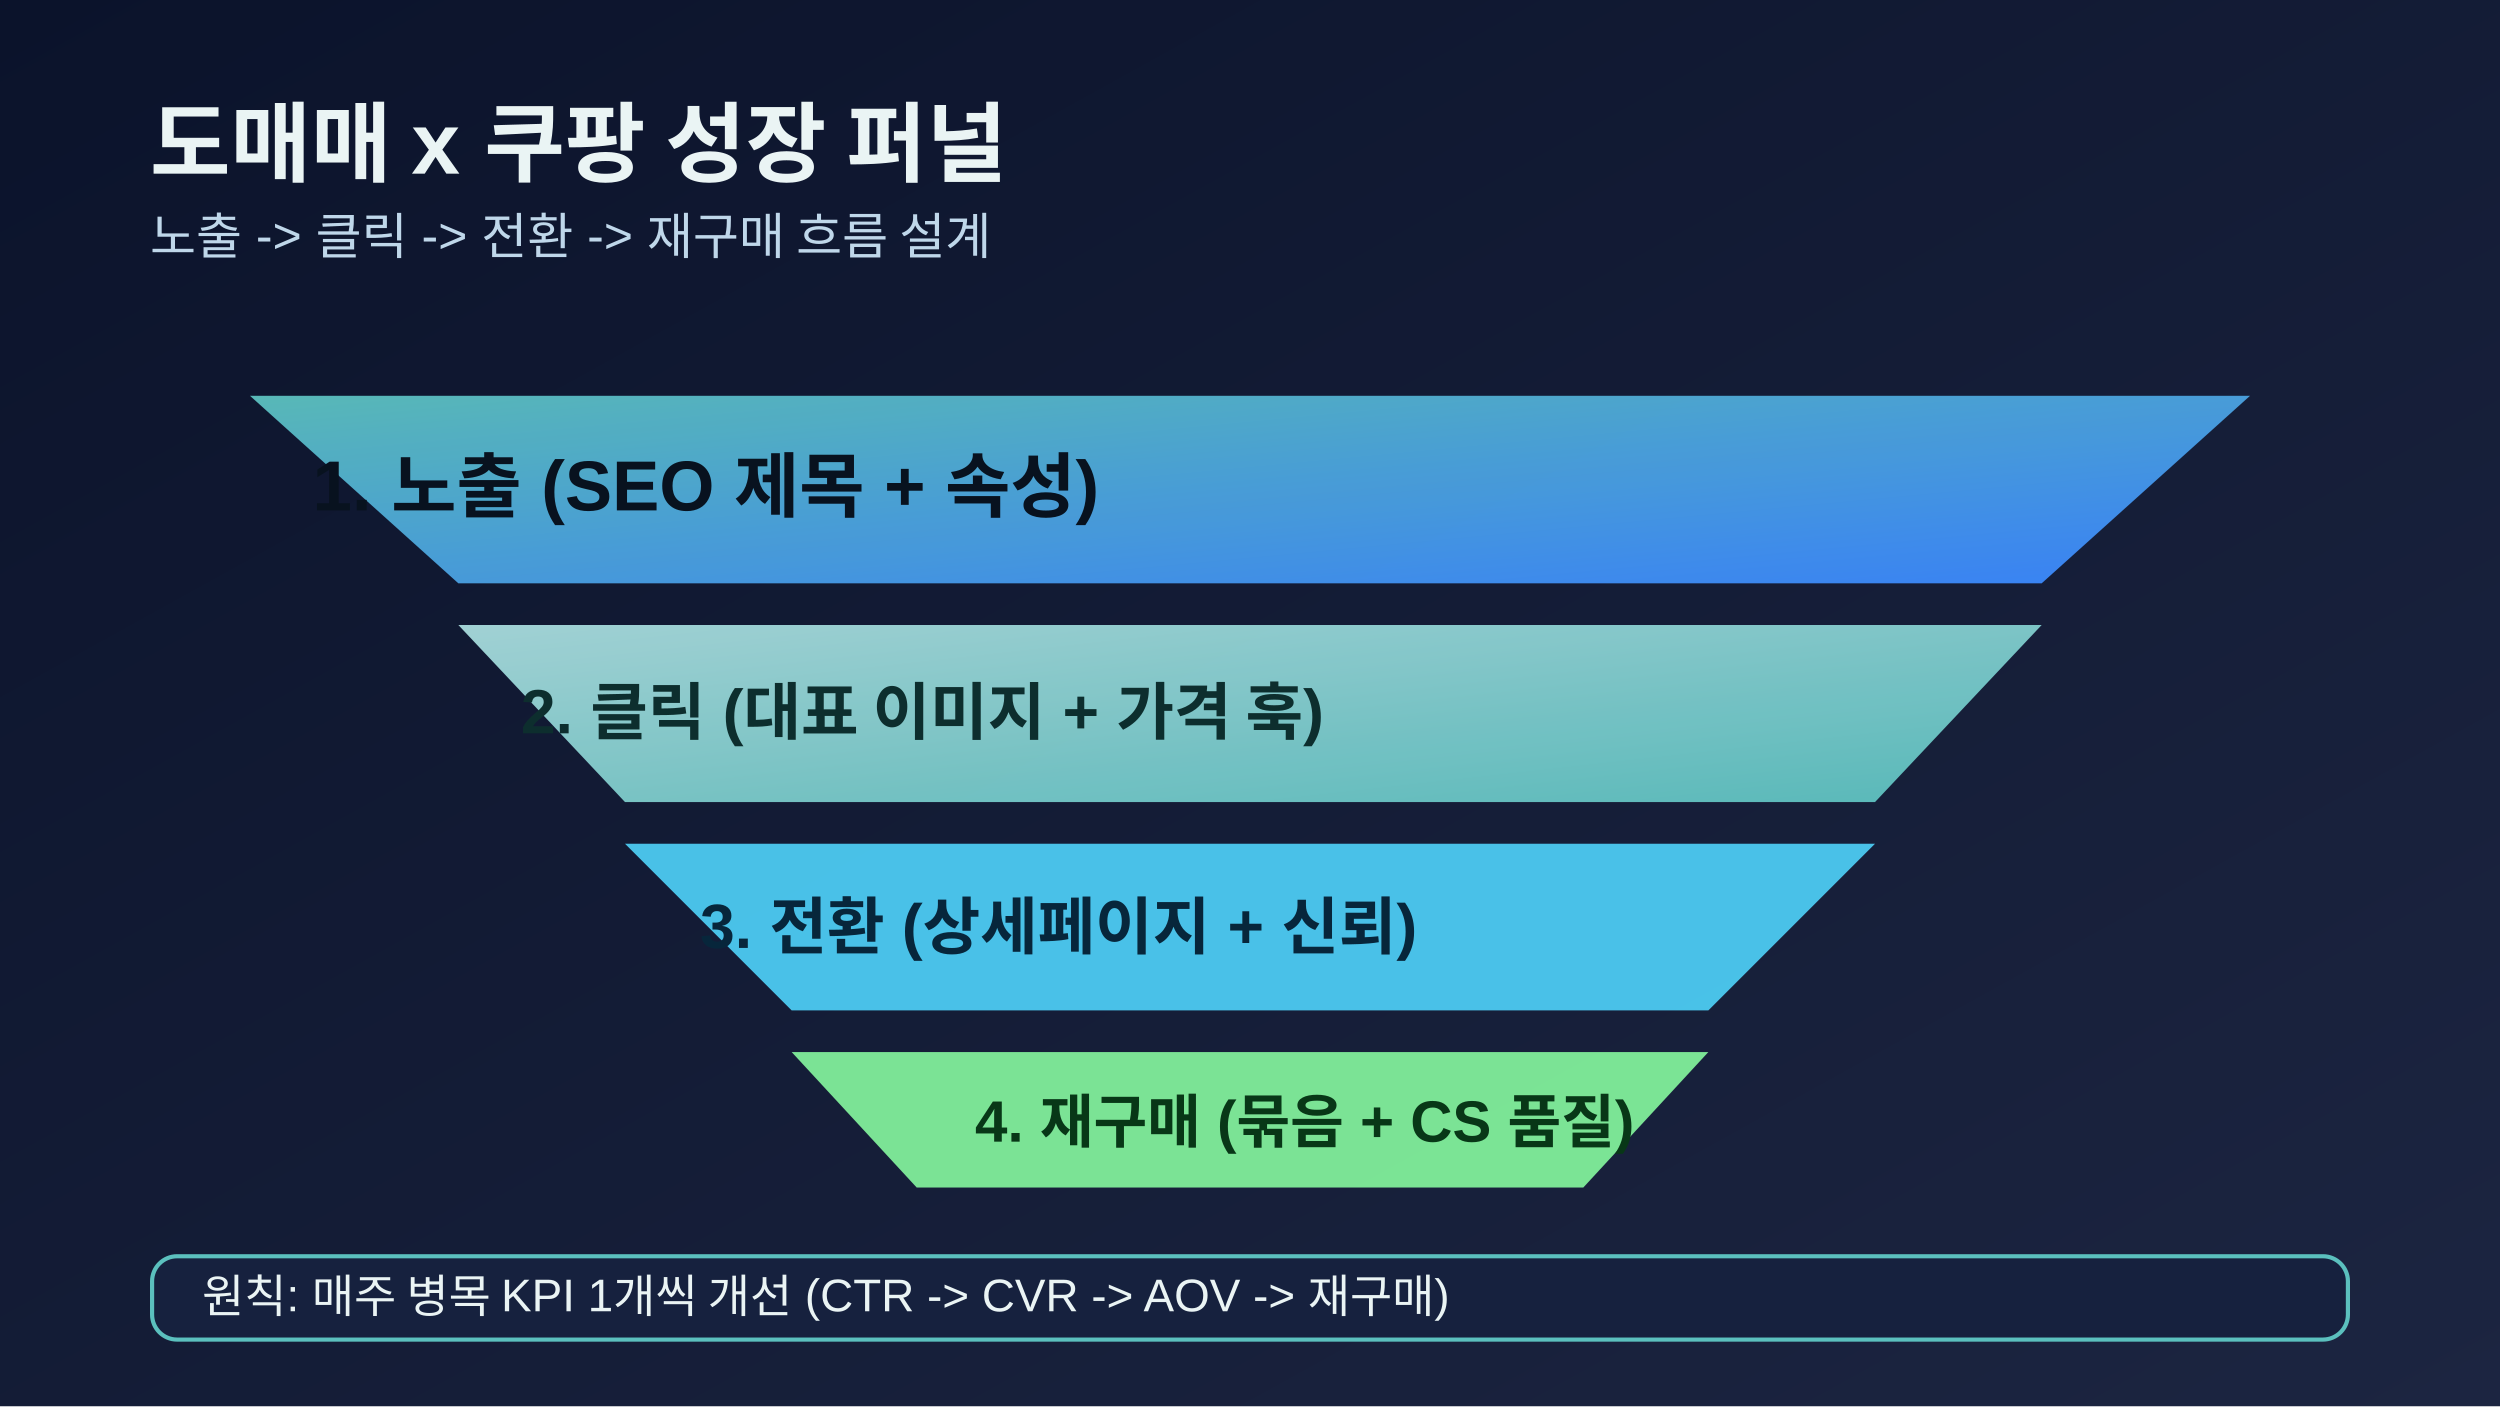
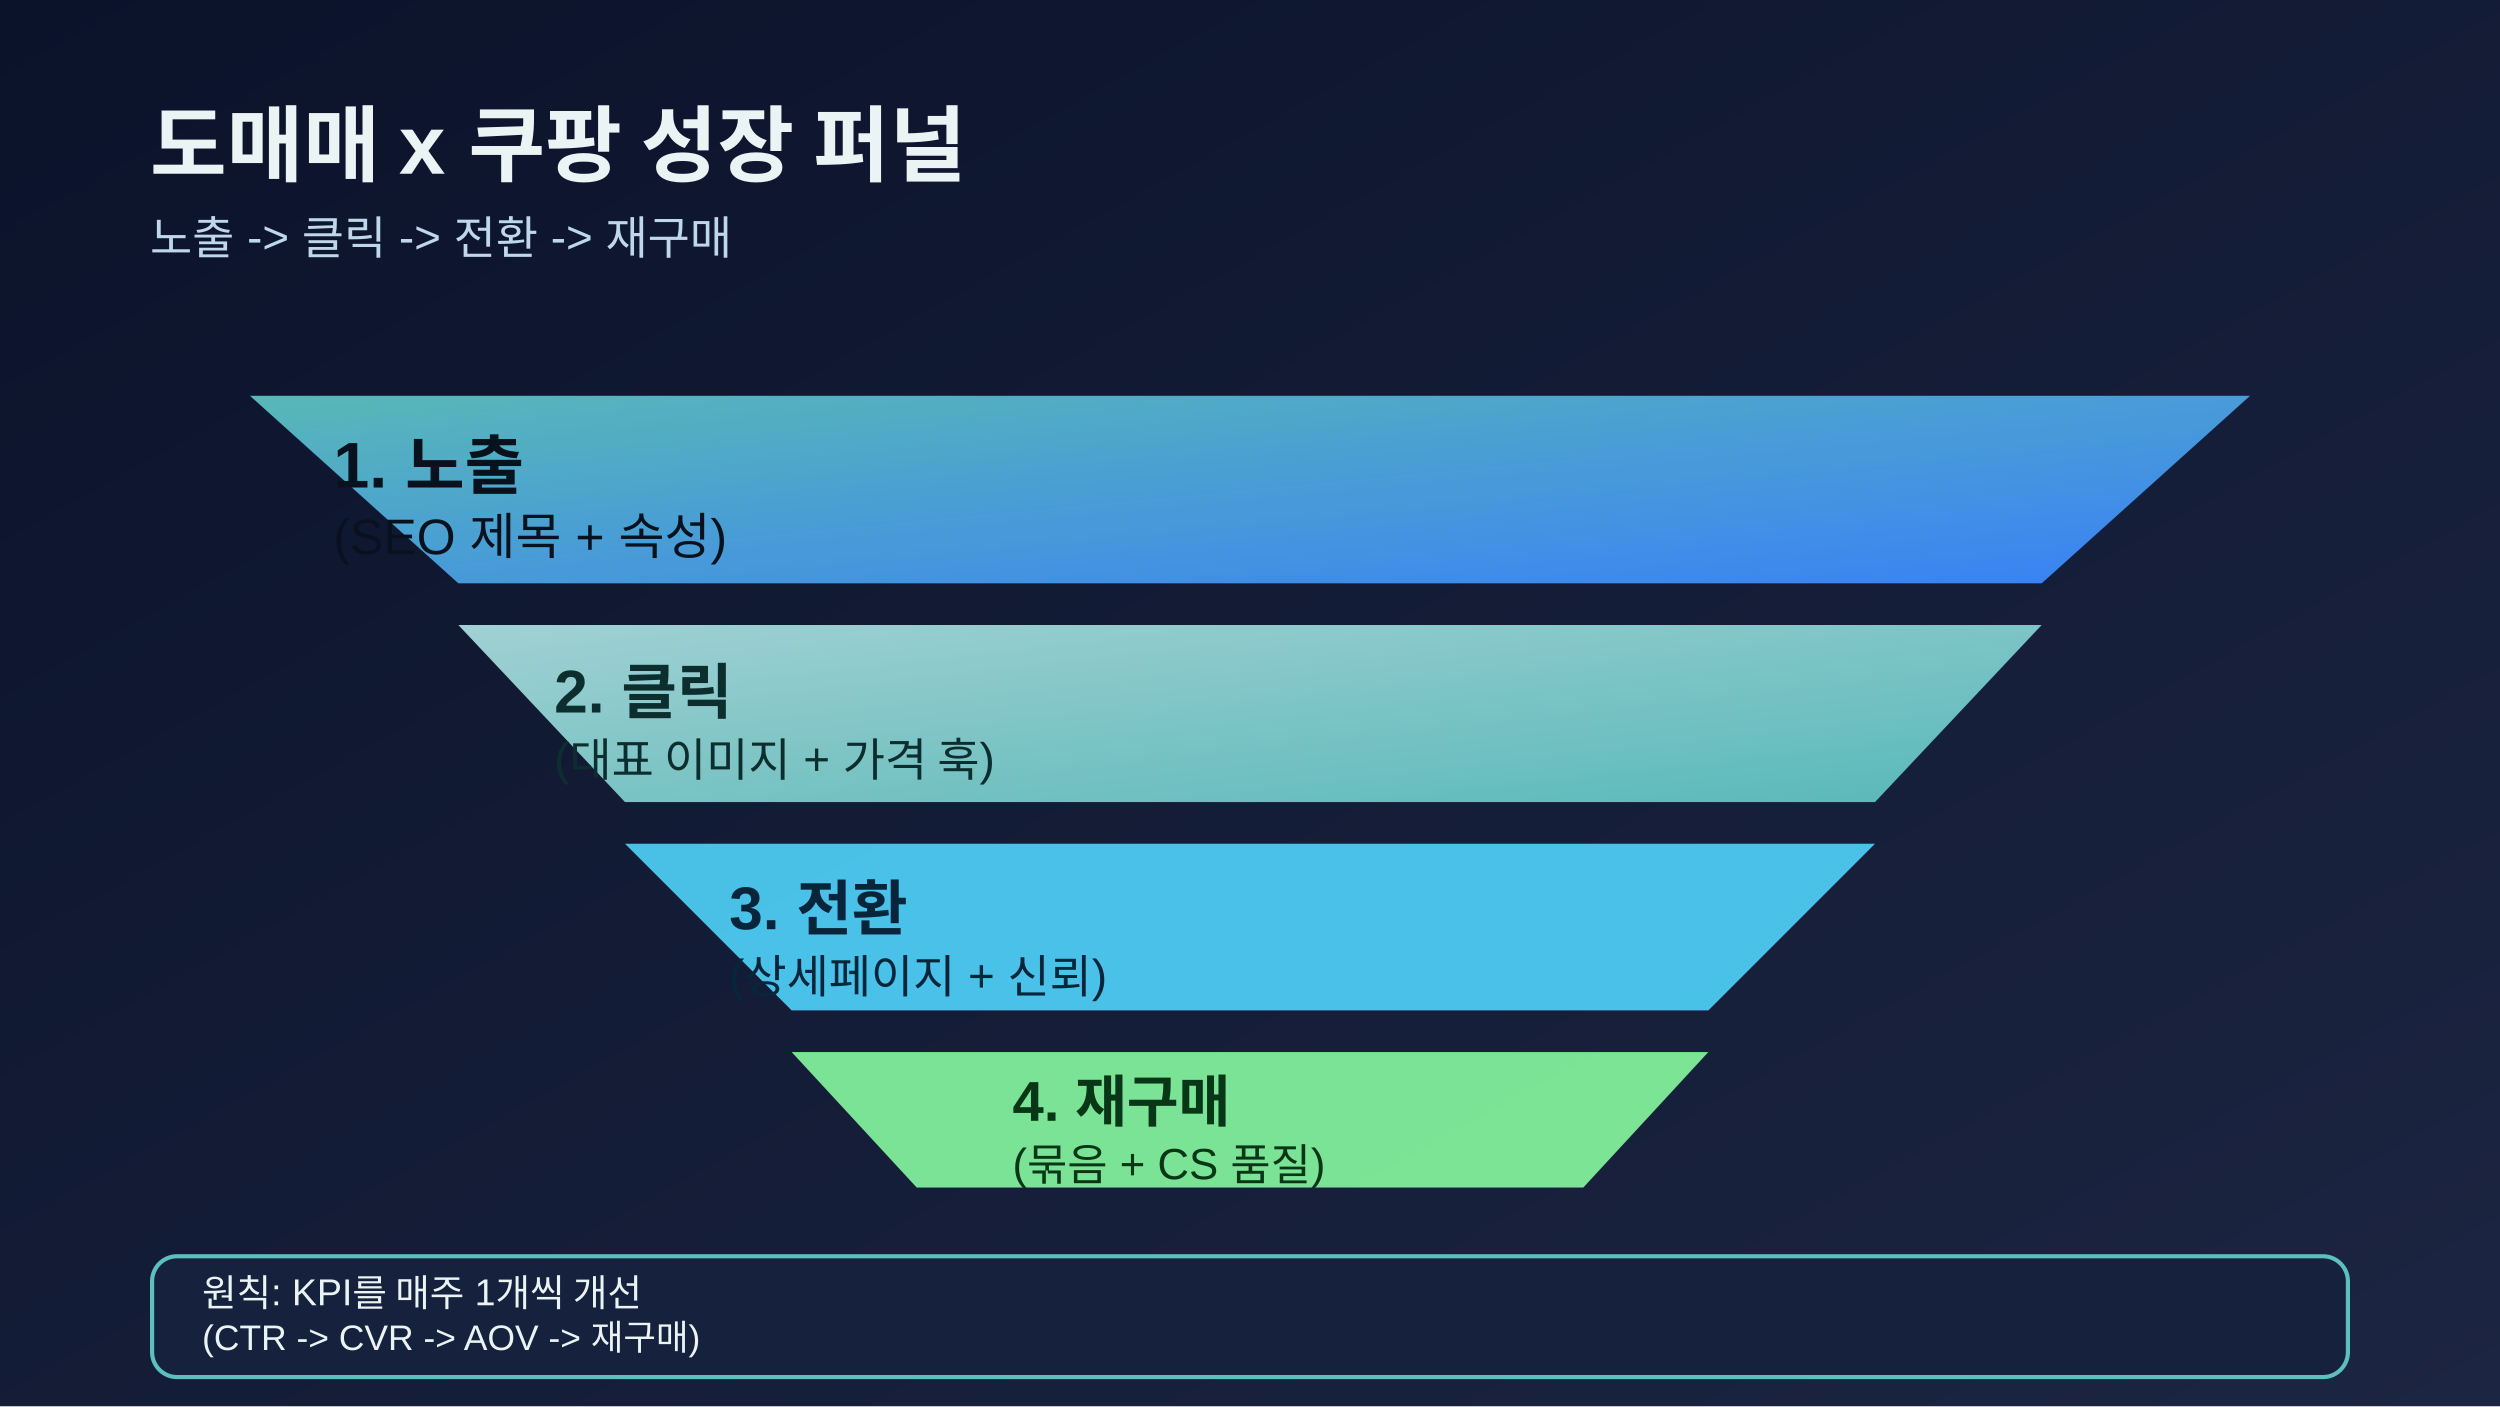
<svg xmlns="http://www.w3.org/2000/svg" width="1200" height="675" viewBox="0 0 1200 675" role="img" aria-label="도매매에서 쿠팡까지 매출 퍼널">
  <defs>
    <linearGradient id="bg" x1="0" y1="0" x2="1" y2="1">
      <stop offset="0%" stop-color="#0B132B" />
      <stop offset="100%" stop-color="#1C2541" />
    </linearGradient>
    <linearGradient id="accent1" x1="0" y1="0" x2="1" y2="1">
      <stop offset="0%" stop-color="#5BC0BE" />
      <stop offset="100%" stop-color="#3A86FF" />
    </linearGradient>
    <linearGradient id="accent2" x1="0" y1="0" x2="1" y2="1">
      <stop offset="0%" stop-color="#A8DADC" />
      <stop offset="100%" stop-color="#5BC0BE" />
    </linearGradient>
  </defs>
  <rect width="1200" height="675" fill="url(#bg)" />
-   <text x="72" y="84" fill="#EAF4F4" font-size="42" font-family="Arial, sans-serif" font-weight="700">도매매 x 쿠팡 성장 퍼널</text>
-   <text x="72" y="122" fill="#BFD7EA" font-size="24" font-family="Arial, sans-serif">노출 -&gt; 클릭 -&gt; 전환 -&gt; 재구매 흐름 설계</text>
+   <text x="72" y="84" fill="#EAF4F4" font-size="40" font-family="Arial, sans-serif" font-weight="700">도매매 x 쿠팡 성장 퍼널</text>
+   <text x="72" y="122" fill="#BFD7EA" font-size="22" font-family="Arial, sans-serif">노출 -&gt; 클릭 -&gt; 전환 -&gt; 재구매</text>
  <g opacity="0.95">
    <polygon points="120,190 1080,190 980,280 220,280" fill="url(#accent1)" />
    <polygon points="220,300 980,300 900,385 300,385" fill="url(#accent2)" />
    <polygon points="300,405 900,405 820,485 380,485" fill="#4CC9F0" />
    <polygon points="380,505 820,505 760,570 440,570" fill="#80ED99" />
  </g>
-   <text x="150" y="245" fill="#08121F" font-size="34" font-family="Arial, sans-serif" font-weight="700">1. 노출 (SEO 제목 + 속성)</text>
-   <text x="250" y="352" fill="#0D2E2E" font-size="30" font-family="Arial, sans-serif" font-weight="700">2. 클릭 (대표 이미지 + 가격 훅)</text>
-   <text x="336" y="455" fill="#07263B" font-size="30" font-family="Arial, sans-serif" font-weight="700">3. 전환 (상세페이지 + 신뢰)</text>
-   <text x="468" y="548" fill="#083717" font-size="28" font-family="Arial, sans-serif" font-weight="700">4. 재구매 (묶음 + CS 품질)</text>
+   <text x="160" y="234" fill="#08121F" font-size="31" font-family="Arial, sans-serif" font-weight="700">1. 노출</text>
+   <text x="160" y="266" fill="#08121F" font-size="24" font-family="Arial, sans-serif">(SEO 제목 + 속성)</text>
+   <text x="266" y="342" fill="#0D2E2E" font-size="29" font-family="Arial, sans-serif" font-weight="700">2. 클릭</text>
+   <text x="266" y="372" fill="#0D2E2E" font-size="22" font-family="Arial, sans-serif">(대표 이미지 + 가격 훅)</text>
+   <text x="350" y="446" fill="#07263B" font-size="29" font-family="Arial, sans-serif" font-weight="700">3. 전환</text>
+   <text x="350" y="476" fill="#07263B" font-size="22" font-family="Arial, sans-serif">(상세페이지 + 신뢰)</text>
+   <text x="486" y="538" fill="#083717" font-size="27" font-family="Arial, sans-serif" font-weight="700">4. 재구매</text>
+   <text x="486" y="566" fill="#083717" font-size="21" font-family="Arial, sans-serif">(묶음 + CS 품질)</text>
  <g transform="translate(73,603)">
-     <rect width="1054" height="40" rx="12" fill="#16213E" stroke="#5BC0BE" stroke-width="2" />
-     <text x="24" y="27" fill="#EAF4F4" font-size="22" font-family="Arial, sans-serif">원칙: 매주 병목 KPI 1개씩 개선 (CTR -&gt; CVR -&gt; AOV -&gt; 재구매)</text>
+     <rect width="1054" height="58" rx="12" fill="#16213E" stroke="#5BC0BE" stroke-width="2" />
+     <text x="24" y="24" fill="#EAF4F4" font-size="18" font-family="Arial, sans-serif">원칙: KPI를 매주 1개씩 개선</text>
+     <text x="24" y="45" fill="#EAF4F4" font-size="17" font-family="Arial, sans-serif">(CTR -&gt; CVR -&gt; AOV -&gt; 재구매)</text>
  </g>
</svg>
